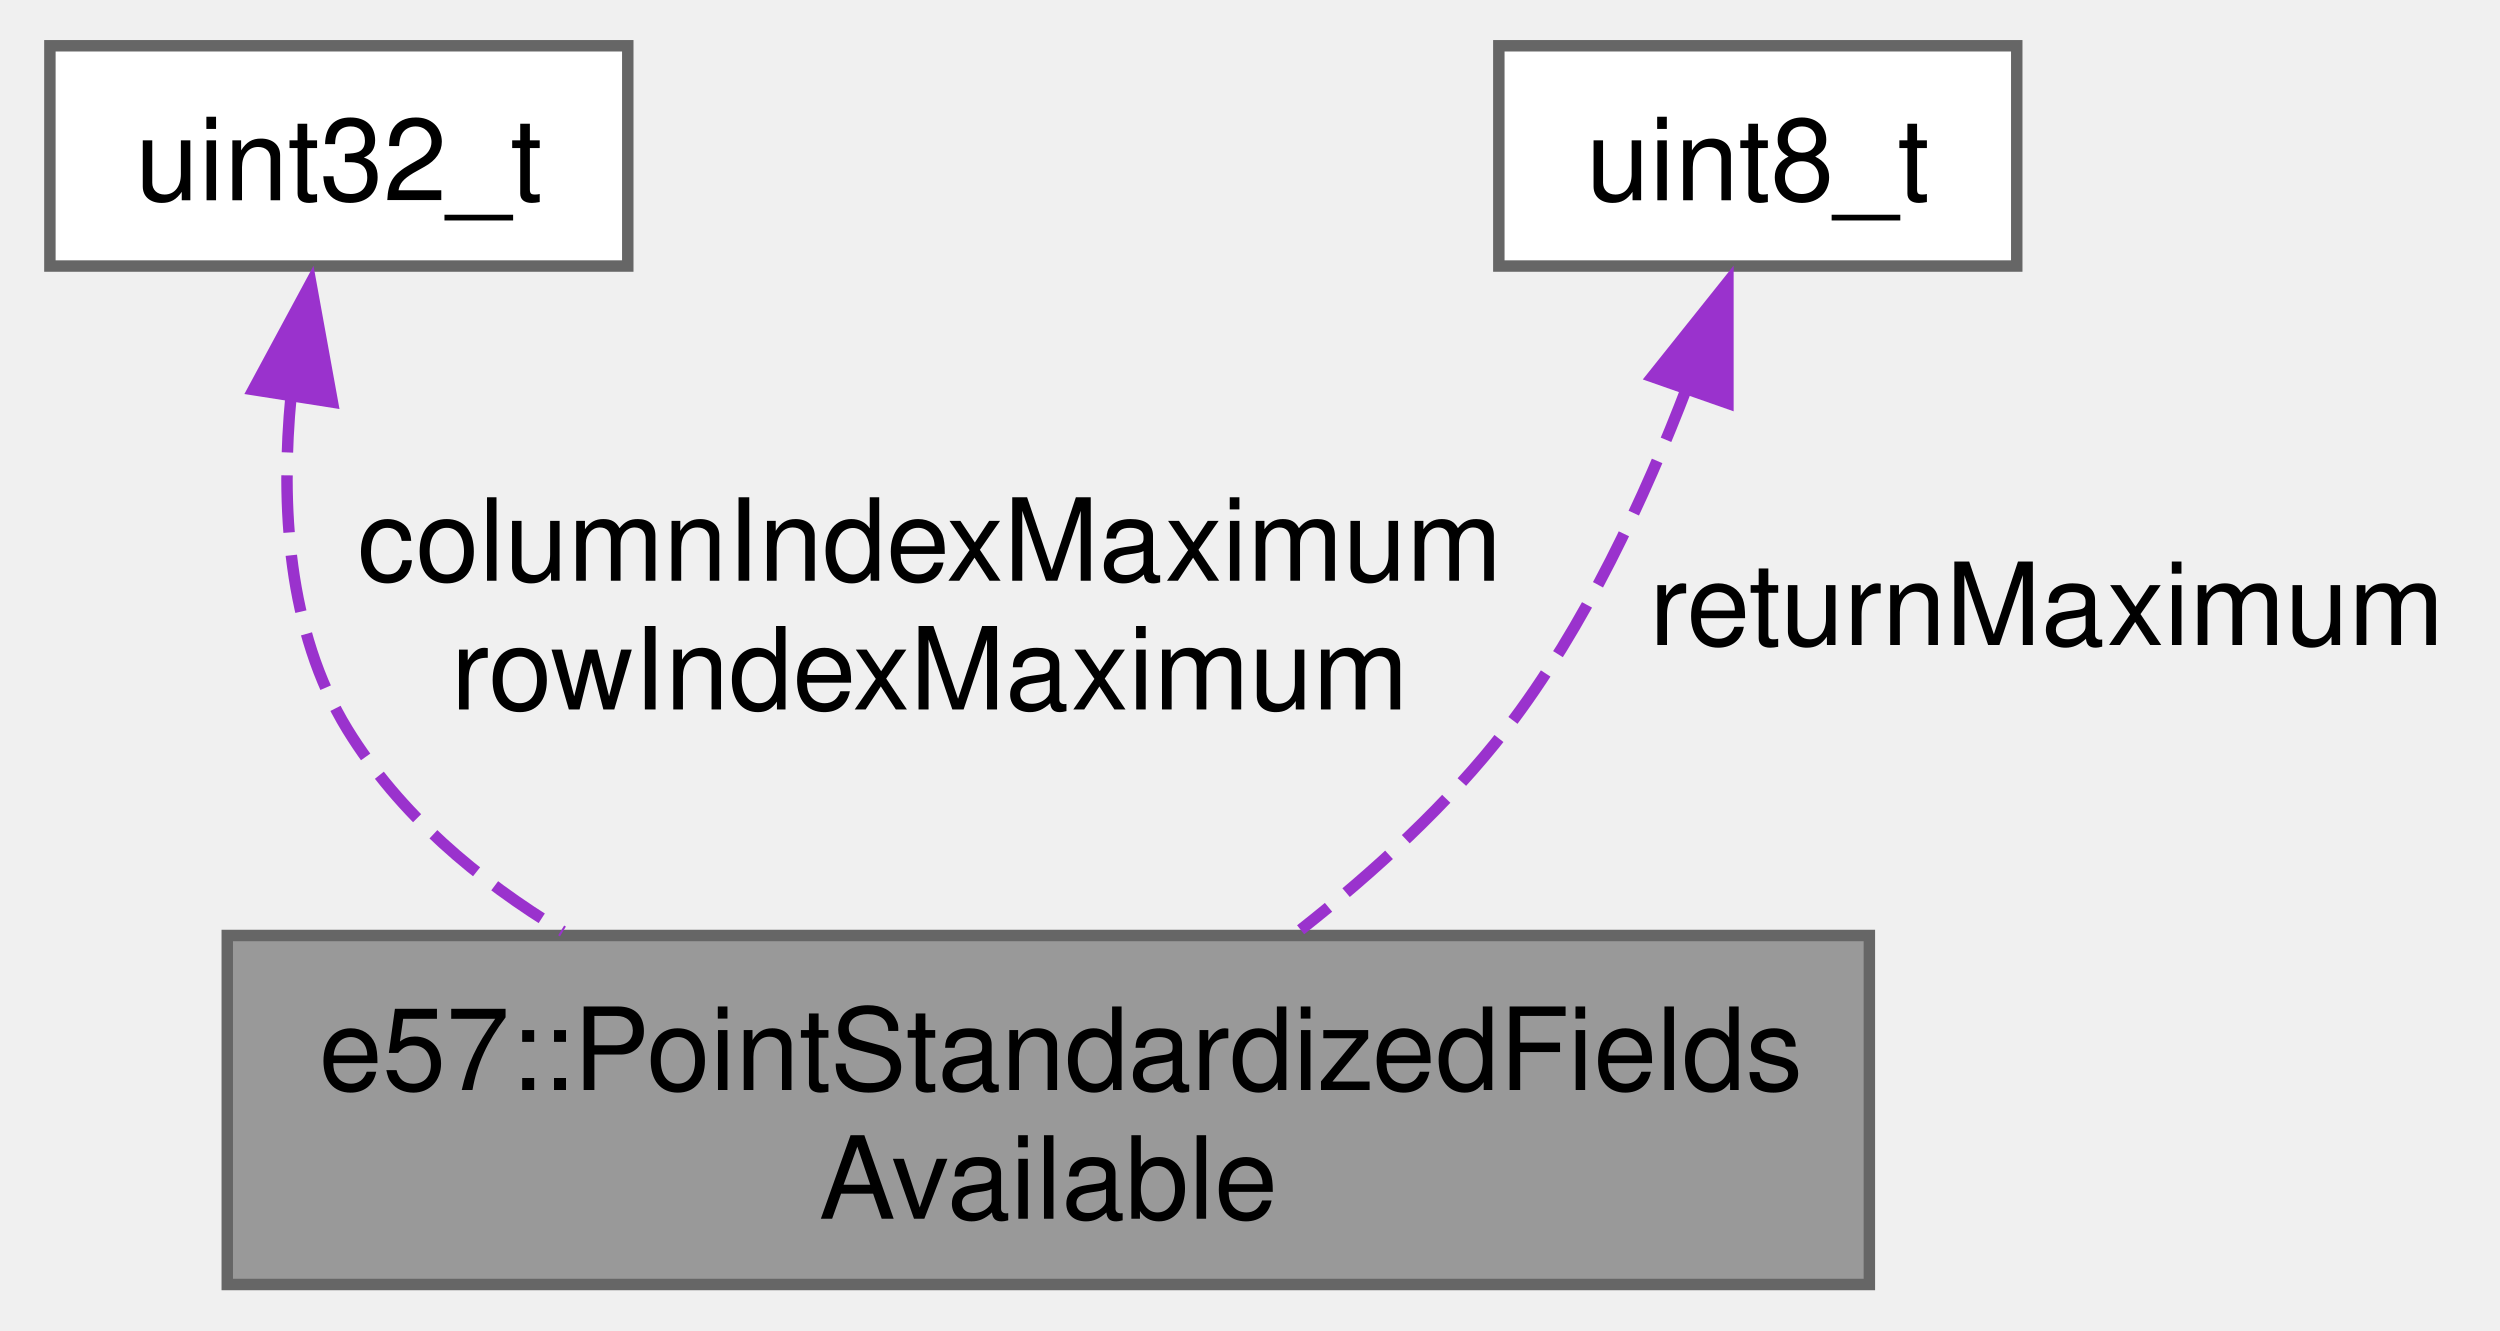
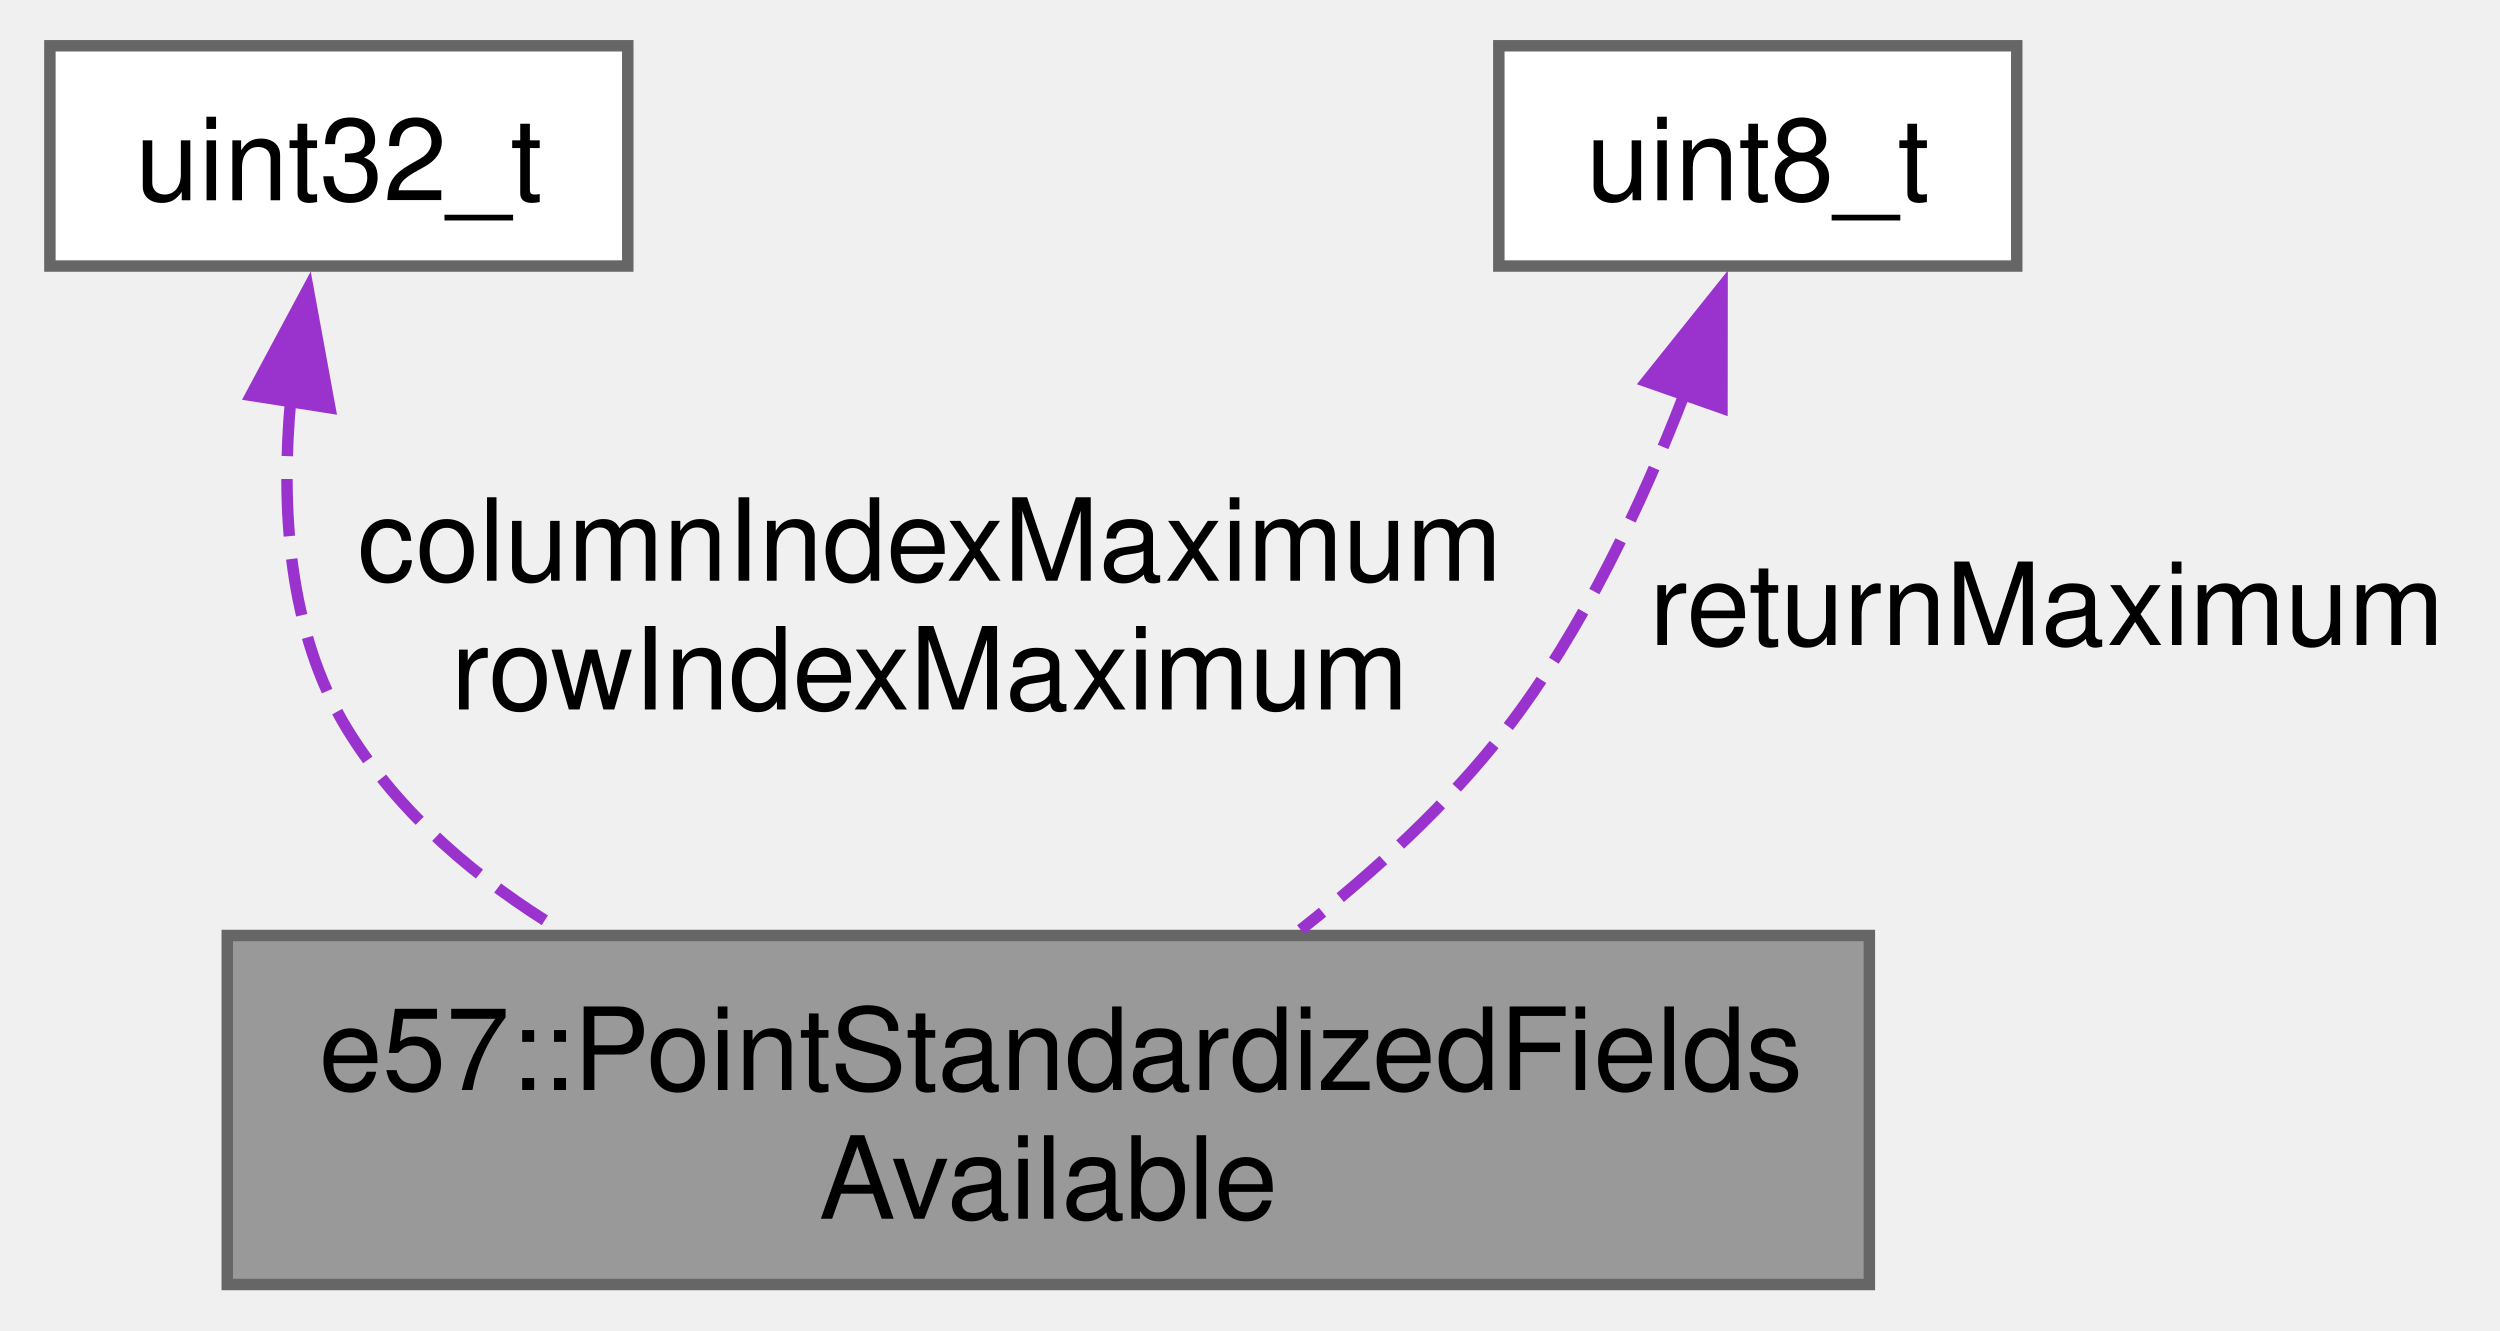
<svg xmlns="http://www.w3.org/2000/svg" xmlns:xlink="http://www.w3.org/1999/xlink" width="218pt" height="116pt" viewBox="0.00 0.00 217.75 116.25">
  <g id="graph0" class="graph" transform="scale(1 1) rotate(0) translate(4 112.25)">
    <g id="node1" class="node">
      <g id="a_node1">
        <a xlink:title="Used to interrogate if standardized fields are available.">
          <polygon fill="#999999" stroke="#666666" points="159,-30.5 15.5,-30.5 15.5,0 159,0 159,-30.5" />
          <text text-anchor="start" x="23.5" y="-17" font-family="Helvetica,sans-Serif" font-size="10.00">e57::PointStandardizedFields</text>
          <text text-anchor="middle" x="87.25" y="-5.75" font-family="Helvetica,sans-Serif" font-size="10.00">Available</text>
        </a>
      </g>
    </g>
    <g id="node2" class="node">
      <g id="a_node2">
        <a xlink:title=" ">
          <polygon fill="white" stroke="#666666" points="50.5,-108.25 0,-108.25 0,-89 50.5,-89 50.5,-108.25" />
          <text text-anchor="middle" x="25.25" y="-94.75" font-family="Helvetica,sans-Serif" font-size="10.00">uint32_t</text>
        </a>
      </g>
    </g>
    <g id="edge1" class="edge">
-       <path fill="none" stroke="#9a32cd" stroke-dasharray="5,2" d="M21.08,-77.7C20.16,-68.21 20.73,-57.09 26,-48.5 30.53,-41.13 37.35,-35.35 44.83,-30.85" />
-       <polygon fill="#9a32cd" stroke="#9a32cd" points="17.77,-78.2 22.8,-87.53 24.69,-77.11 17.77,-78.2" />
+       <path fill="none" stroke="#9a32cd" stroke-dasharray="5,2" d="M21.05,-77.38C20.17,-67.96 20.79,-56.99 26,-48.5 30.53,-41.13 37.35,-35.35 44.83,-30.85" />
+       <polygon fill="#9a32cd" stroke="#9a32cd" points="17.56,-77.7 22.56,-87.03 24.47,-76.61 17.56,-77.7" />
      <text text-anchor="middle" x="76.88" y="-61.5" font-family="Helvetica,sans-Serif" font-size="10.00"> columnIndexMaximum</text>
      <text text-anchor="middle" x="76.88" y="-50.25" font-family="Helvetica,sans-Serif" font-size="10.00">rowIndexMaximum</text>
    </g>
    <g id="node3" class="node">
      <g id="a_node3">
        <a xlink:title=" ">
          <polygon fill="white" stroke="#666666" points="171.88,-108.25 126.62,-108.25 126.62,-89 171.88,-89 171.88,-108.25" />
          <text text-anchor="middle" x="149.25" y="-94.75" font-family="Helvetica,sans-Serif" font-size="10.00">uint8_t</text>
        </a>
      </g>
    </g>
    <g id="edge2" class="edge">
-       <path fill="none" stroke="#9a32cd" stroke-dasharray="5,2" d="M143.08,-78.46C139.42,-68.87 134.14,-57.44 127.25,-48.5 122.24,-42 115.66,-36.01 109.3,-31" />
-       <polygon fill="#9a32cd" stroke="#9a32cd" points="140.03,-79.33 146.64,-87.61 146.64,-77.01 140.03,-79.33" />
+       <path fill="none" stroke="#9a32cd" stroke-dasharray="5,2" d="M142.84,-77.83C139.19,-68.38 133.99,-57.24 127.25,-48.5 122.24,-42 115.66,-36.01 109.3,-31" />
+       <polygon fill="#9a32cd" stroke="#9a32cd" points="139.51,-78.91 146.13,-87.18 146.12,-76.59 139.51,-78.91" />
      <text text-anchor="middle" x="174.5" y="-55.88" font-family="Helvetica,sans-Serif" font-size="10.00"> returnMaximum</text>
    </g>
  </g>
</svg>
